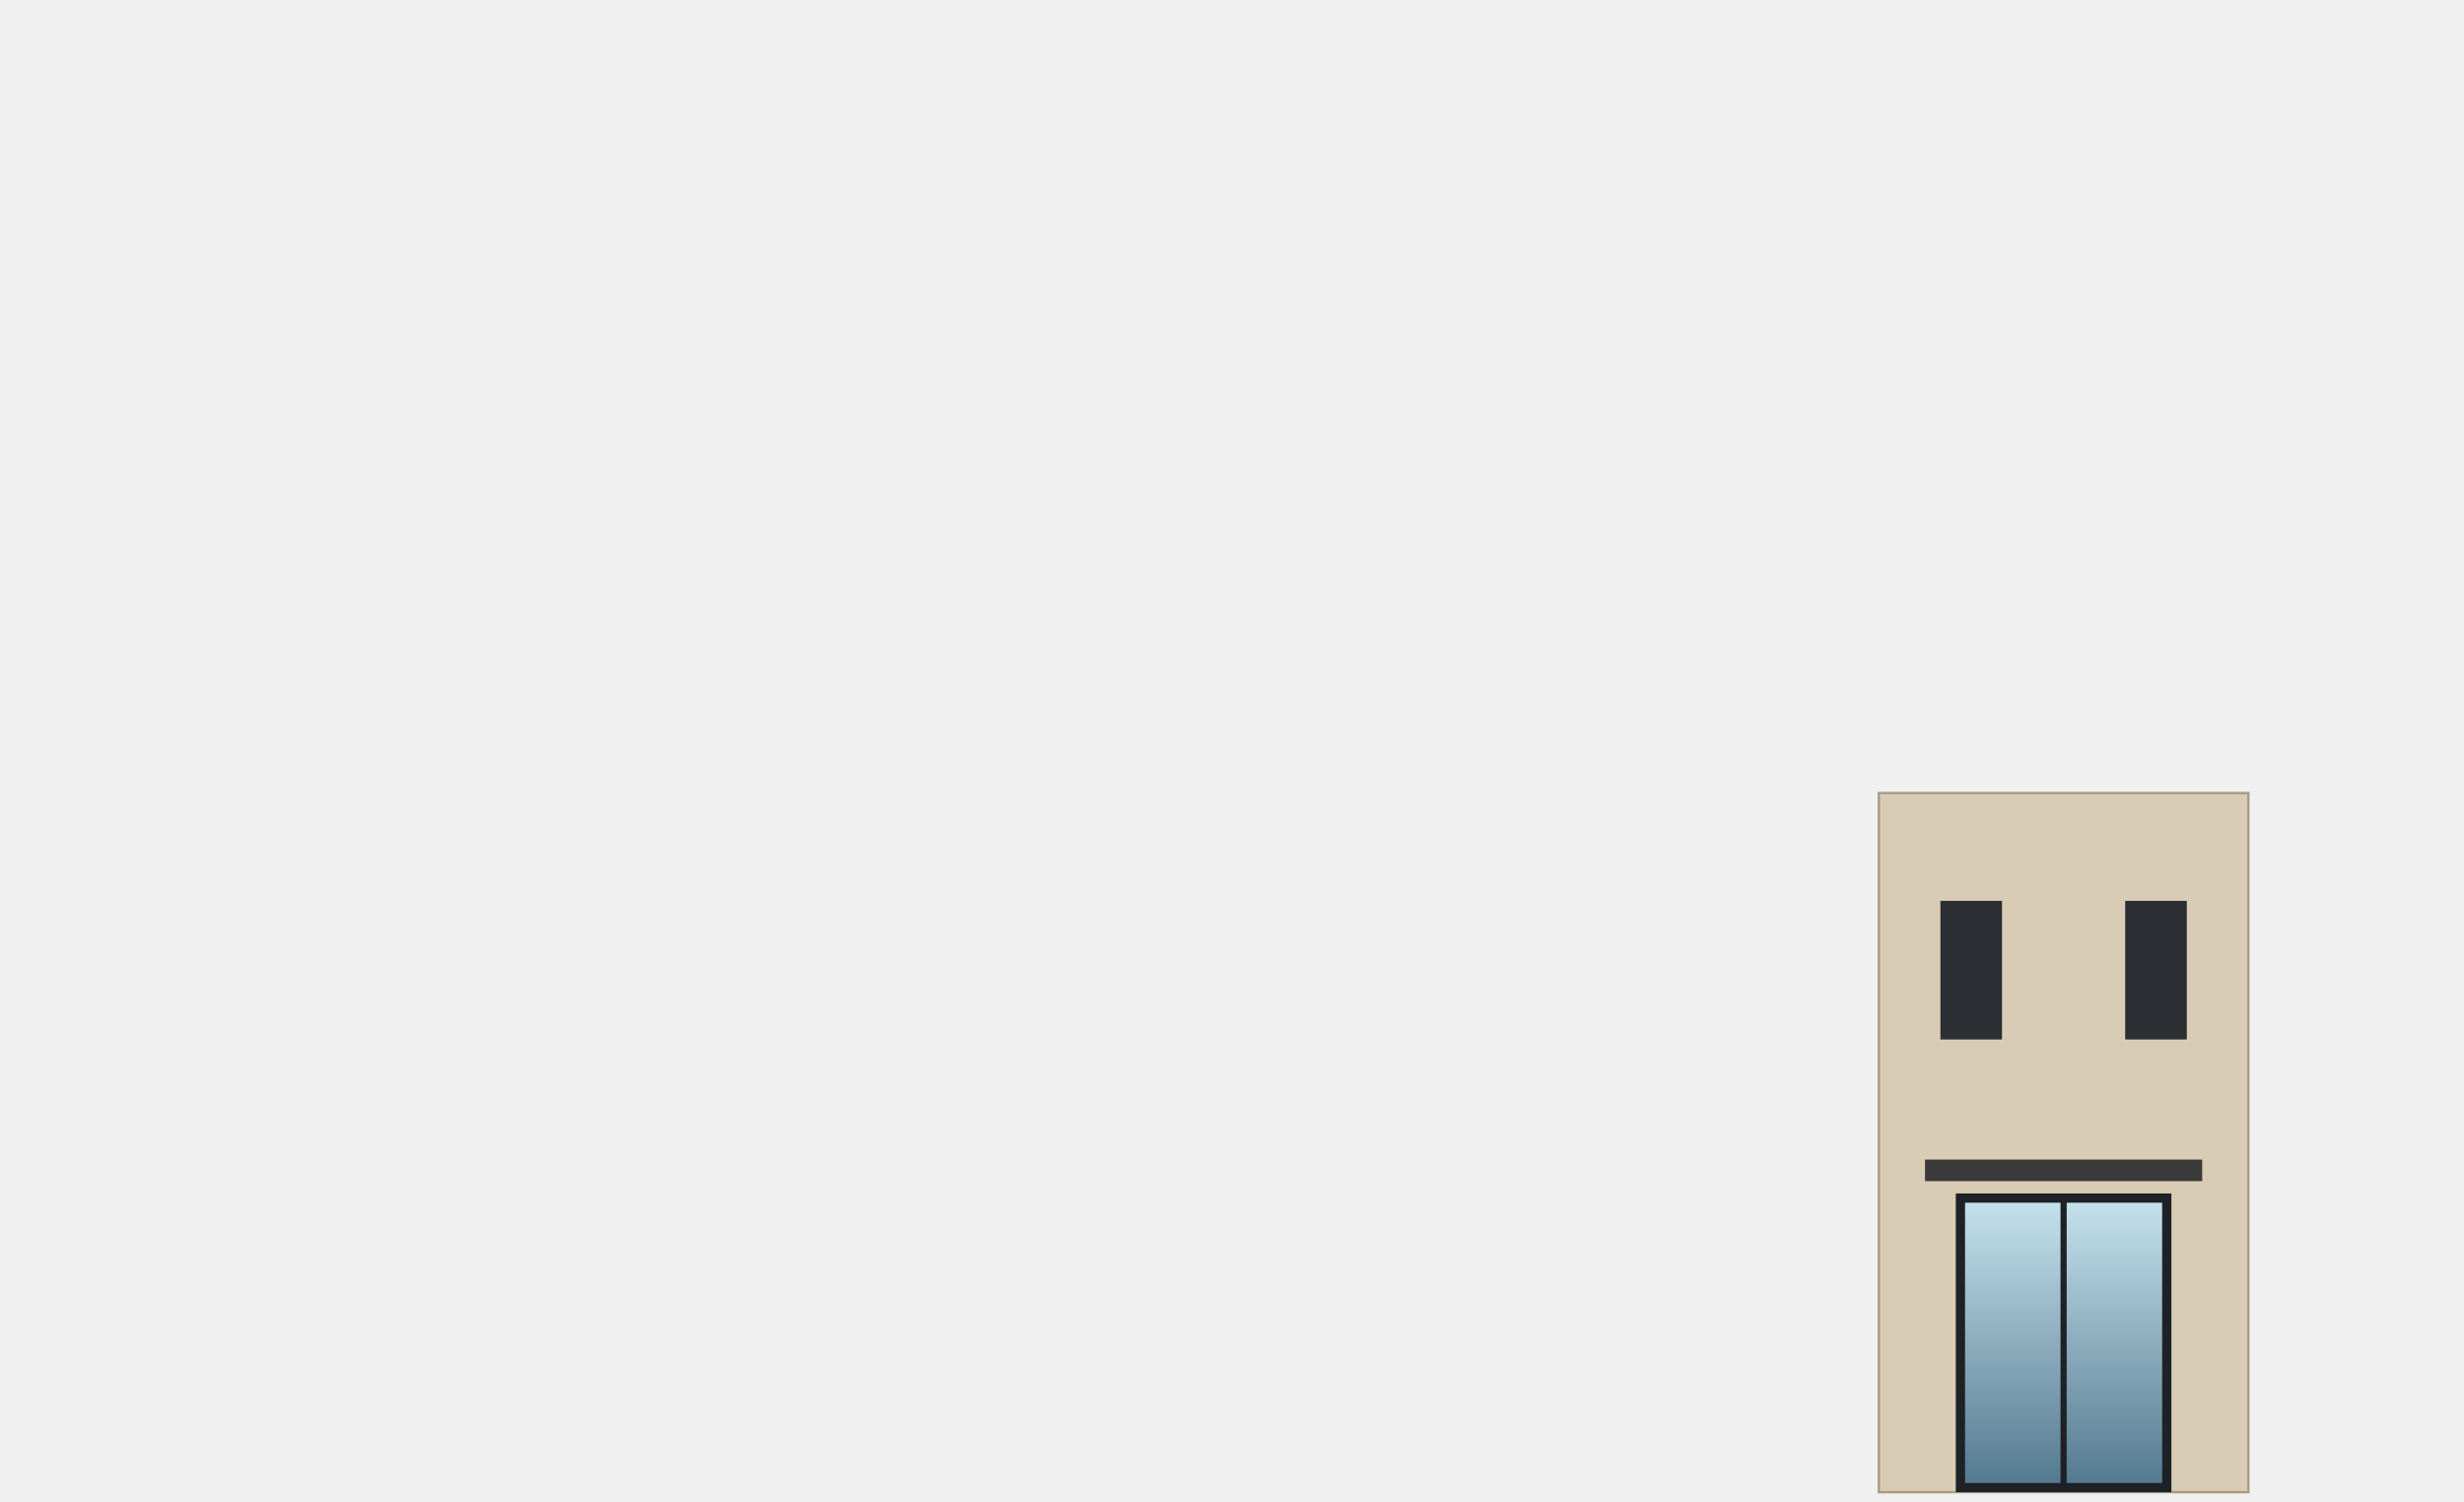
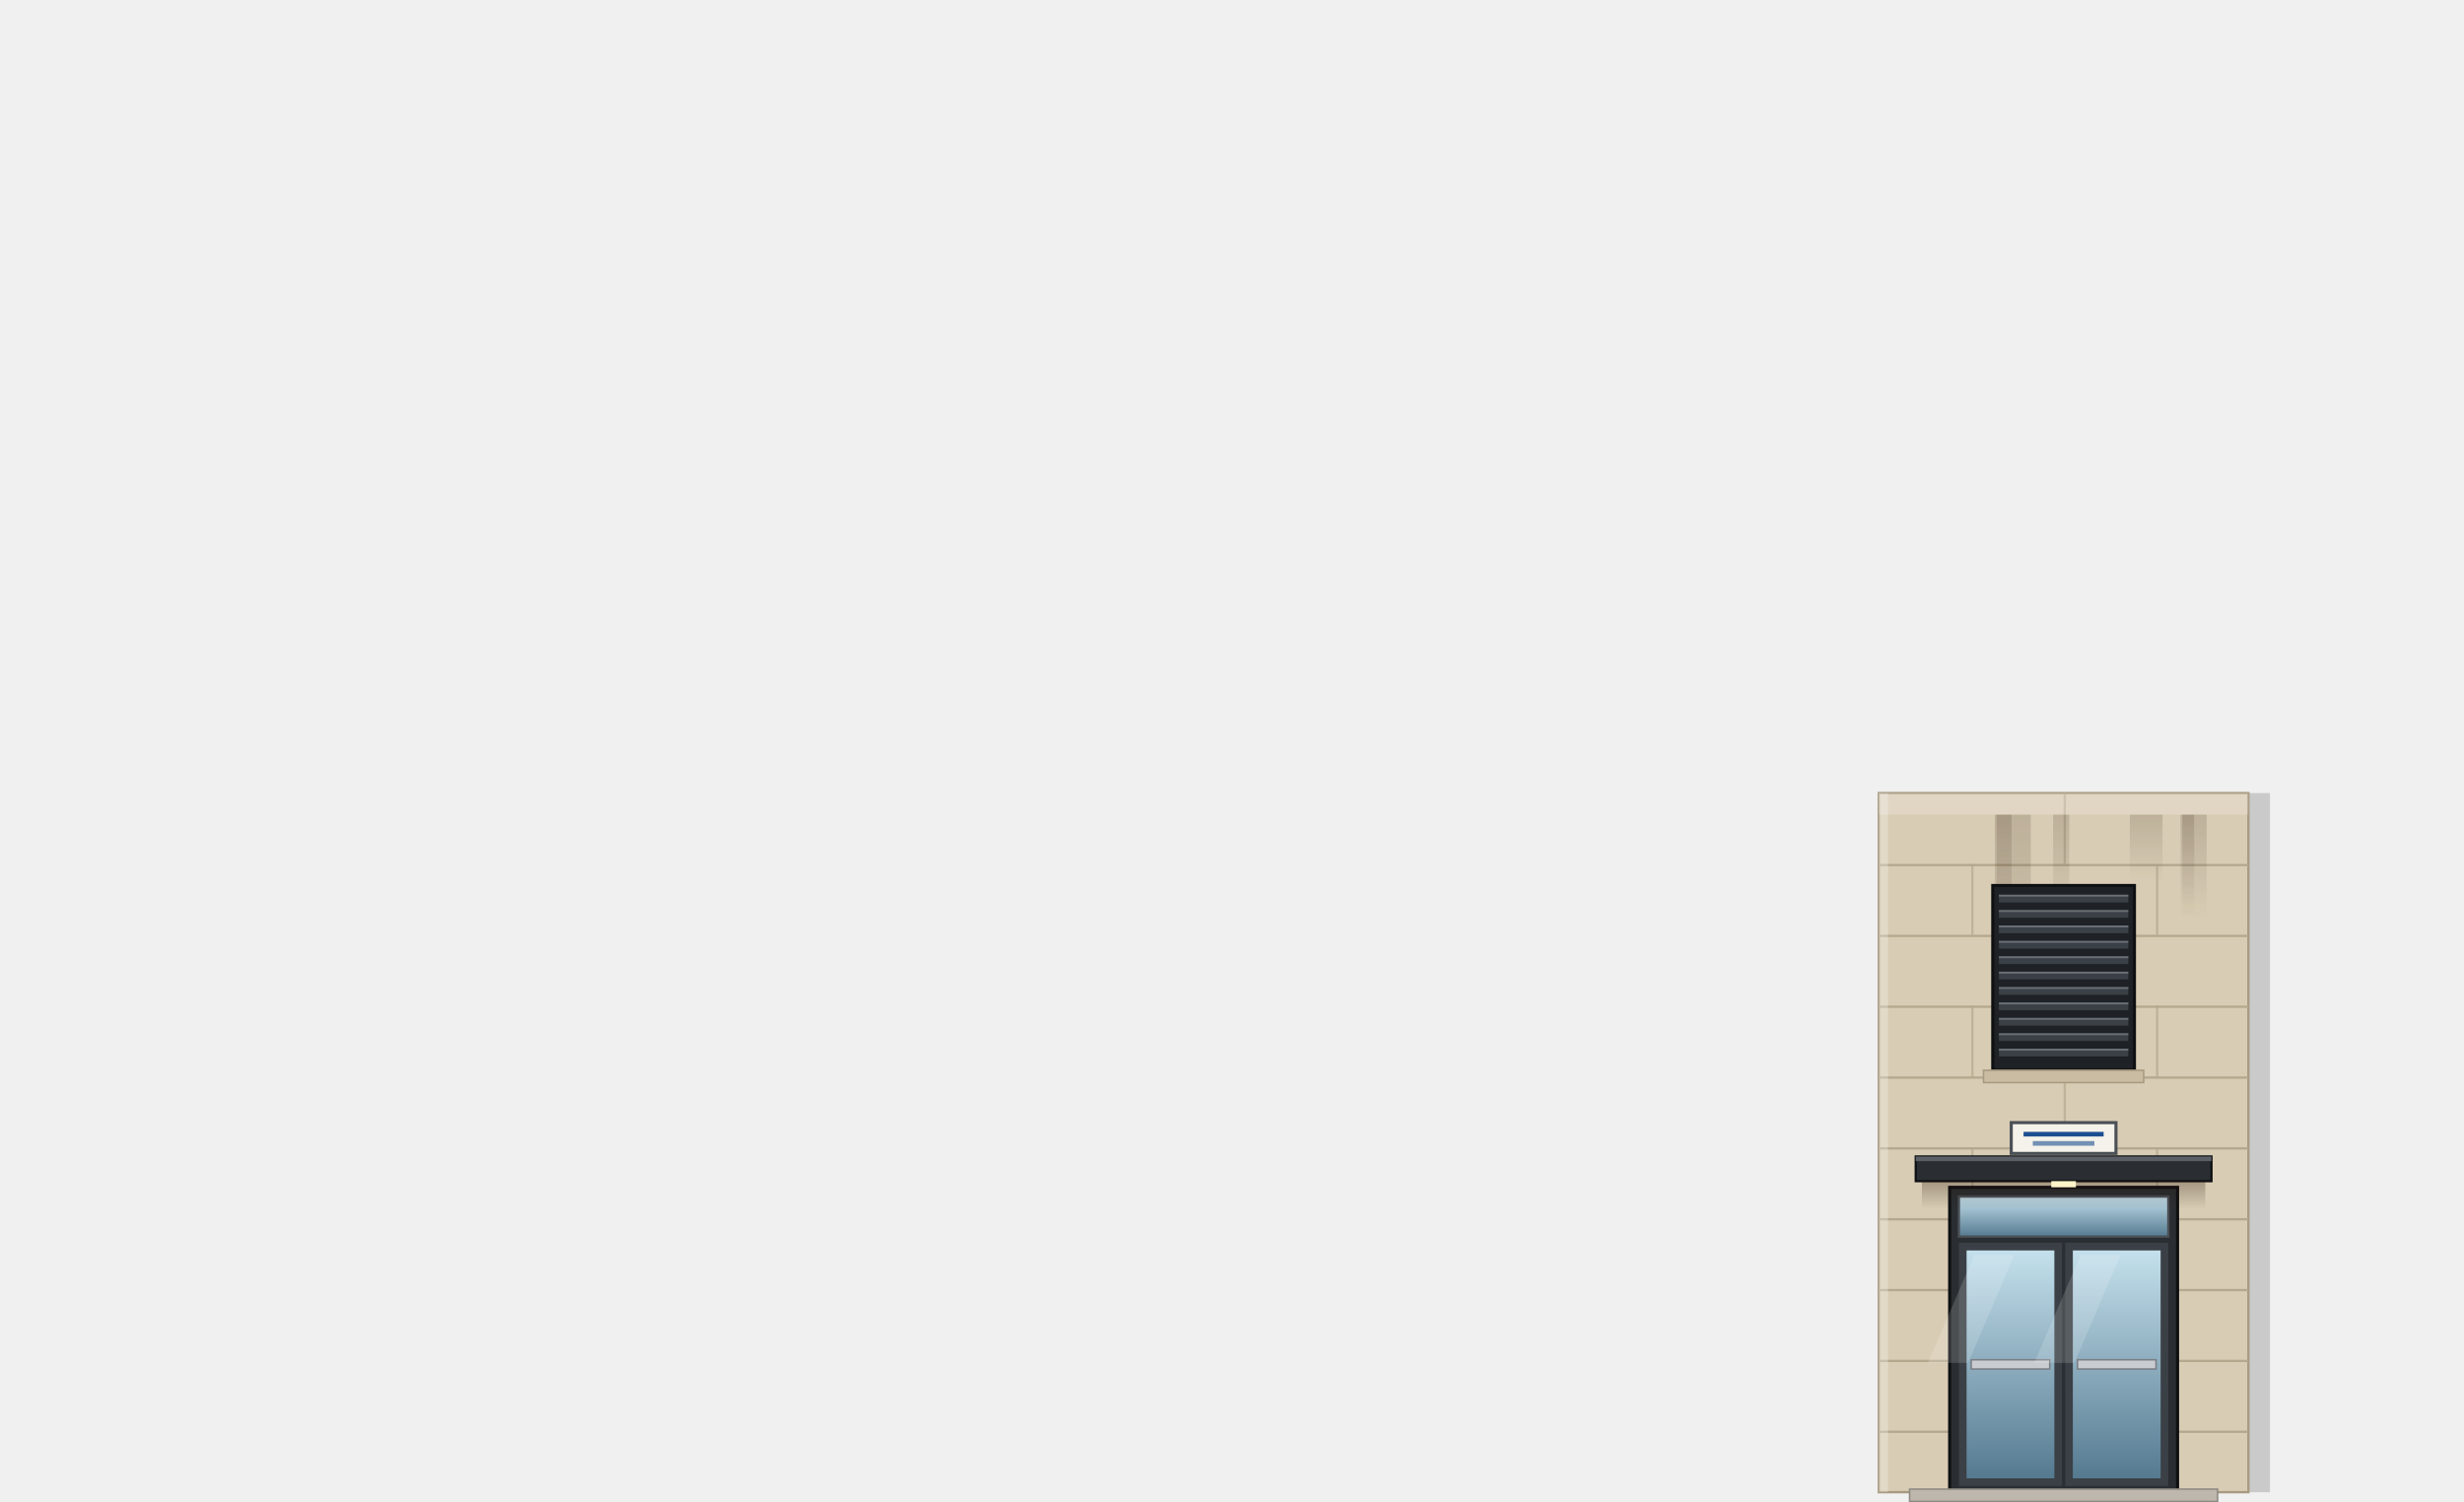
<svg xmlns="http://www.w3.org/2000/svg" width="1600.0" height="975.0" viewBox="0 0 1600.0 975.0">
  <defs>
    <linearGradient id="glass" x1="0" y1="0" x2="0" y2="1">
      <stop offset="0" stop-color="#C4E0EC" />
      <stop offset="1" stop-color="#557A90" />
    </linearGradient>
    <linearGradient id="shade" x1="0" y1="0" x2="0" y2="1">
      <stop offset="0" stop-color="#FFFFFF" stop-opacity="0.1" />
      <stop offset="1" stop-color="#000000" stop-opacity="0.16" />
    </linearGradient>
    <radialGradient id="glow">
      <stop offset="0" stop-color="#FFE9A8" stop-opacity="0.75" />
      <stop offset="1" stop-color="#FFE9A8" stop-opacity="0" />
    </radialGradient>
    <linearGradient id="warm" x1="0" y1="0" x2="0" y2="1">
      <stop offset="0" stop-color="#FFE7B5" />
      <stop offset="1" stop-color="#D98E4A" />
    </linearGradient>
    <linearGradient id="drop" x1="0" y1="0" x2="0" y2="1">
      <stop offset="0" stop-color="#2A1408" stop-opacity="0.3" />
      <stop offset="1" stop-color="#2A1408" stop-opacity="0" />
    </linearGradient>
    <linearGradient id="sun" x1="0" y1="0" x2="1" y2="0">
      <stop offset="0" stop-color="#FFE6B8" stop-opacity="0.14" />
      <stop offset="0.5" stop-color="#FFE6B8" stop-opacity="0" />
      <stop offset="1" stop-color="#1A0C14" stop-opacity="0.12" />
    </linearGradient>
    <radialGradient id="pumpkin_glow">
      <stop offset="0" stop-color="#FFB347" stop-opacity="0.6" />
      <stop offset="1" stop-color="#FFB347" stop-opacity="0" />
    </radialGradient>
  </defs>
+   <rect x="1460.0" y="515.0" width="14.0" height="454.0" fill="#000000" opacity="0.16" />
  <rect x="1220.0" y="515.0" width="240.0" height="454.0" fill="#D8CCB4" stroke="#A89A80" stroke-width="1.5" />
-   <rect x="1260.0" y="585.0" width="40.0" height="90.0" fill="#2B2E32" />
-   <rect x="1380.0" y="585.0" width="40.0" height="90.0" fill="#2B2E32" />
-   <rect x="1270.0" y="775.0" width="140.0" height="194.0" fill="#1E2226" />
-   <rect x="1276.0" y="781.0" width="62.0" height="182.0" fill="url(#glass)" />
-   <rect x="1342.0" y="781.0" width="62.0" height="182.0" fill="url(#glass)" />
-   <rect x="1250.0" y="753.0" width="180.0" height="14.0" fill="#3A3A3A" />
+   <rect x="1220.0" y="561.0" width="240.0" height="1.5" fill="#B5A88E" />
+   <rect x="1340.0" y="515.0" width="1.5" height="46.0" fill="#B5A88E" opacity="0.7" />
+   <rect x="1220.0" y="607.0" width="240.0" height="1.5" fill="#B5A88E" />
+   <rect x="1280.0" y="561.0" width="1.5" height="46.0" fill="#B5A88E" opacity="0.7" />
+   <rect x="1400.0" y="561.0" width="1.5" height="46.0" fill="#B5A88E" opacity="0.7" />
+   <rect x="1220.0" y="653.0" width="240.0" height="1.5" fill="#B5A88E" />
+   <rect x="1340.0" y="607.0" width="1.5" height="46.0" fill="#B5A88E" opacity="0.7" />
+   <rect x="1220.0" y="699.0" width="240.0" height="1.5" fill="#B5A88E" />
+   <rect x="1280.0" y="653.0" width="1.5" height="46.0" fill="#B5A88E" opacity="0.7" />
+   <rect x="1400.0" y="653.0" width="1.5" height="46.0" fill="#B5A88E" opacity="0.7" />
+   <rect x="1220.0" y="745.0" width="240.0" height="1.5" fill="#B5A88E" />
+   <rect x="1340.0" y="699.0" width="1.5" height="46.0" fill="#B5A88E" opacity="0.7" />
+   <rect x="1220.0" y="791.0" width="240.0" height="1.5" fill="#B5A88E" />
+   <rect x="1280.0" y="745.0" width="1.5" height="46.0" fill="#B5A88E" opacity="0.7" />
+   <rect x="1400.0" y="745.0" width="1.5" height="46.0" fill="#B5A88E" opacity="0.7" />
+   <rect x="1220.0" y="837.0" width="240.0" height="1.5" fill="#B5A88E" />
+   <rect x="1340.0" y="791.0" width="1.5" height="46.0" fill="#B5A88E" opacity="0.7" />
+   <rect x="1220.0" y="883.0" width="240.0" height="1.5" fill="#B5A88E" />
+   <rect x="1280.0" y="837.0" width="1.5" height="46.0" fill="#B5A88E" opacity="0.7" />
+   <rect x="1400.0" y="837.0" width="1.5" height="46.0" fill="#B5A88E" opacity="0.7" />
+   <rect x="1220.0" y="929.0" width="240.0" height="1.5" fill="#B5A88E" />
+   <rect x="1340.0" y="883.0" width="1.5" height="46.0" fill="#B5A88E" opacity="0.7" />
+   <rect x="1220.0" y="515.0" width="240.0" height="14.0" fill="#FFFFFF" opacity="0.2" />
+   <rect x="1220.0" y="515.0" width="6.0" height="454.0" fill="#FFFFFF" opacity="0.25" />
+   <rect x="1295.3" y="529.0" width="23.4" height="151.4" fill="url(#drop)" opacity="0.5" />
+   <rect x="1415.9" y="529.0" width="8.9" height="65.5" fill="url(#drop)" opacity="0.5" />
+   <rect x="1383.0" y="529.0" width="21.2" height="43.3" fill="url(#drop)" opacity="0.5" />
+   <rect x="1296.5" y="529.0" width="9.7" height="116.9" fill="url(#drop)" opacity="0.5" />
+   <rect x="1417.1" y="529.0" width="15.8" height="66.8" fill="url(#drop)" opacity="0.5" />
+   <rect x="1333.2" y="529.0" width="10.5" height="76.6" fill="url(#drop)" opacity="0.5" />
+   <rect x="1294.0" y="575.0" width="92.0" height="120.0" fill="#1E2226" stroke="#0E1012" stroke-width="2.0" />
+   <rect x="1298.0" y="581.0" width="84.0" height="5.0" fill="#3A4046" />
+   <rect x="1298.0" y="581.0" width="84.0" height="1.2" fill="#6A7076" />
+   <rect x="1298.0" y="591.0" width="84.0" height="5.0" fill="#3A4046" />
+   <rect x="1298.0" y="591.0" width="84.0" height="1.2" fill="#6A7076" />
+   <rect x="1298.0" y="601.0" width="84.0" height="5.0" fill="#3A4046" />
+   <rect x="1298.0" y="601.0" width="84.0" height="1.2" fill="#6A7076" />
+   <rect x="1298.0" y="611.0" width="84.0" height="5.0" fill="#3A4046" />
+   <rect x="1298.0" y="611.0" width="84.0" height="1.2" fill="#6A7076" />
+   <rect x="1298.0" y="621.0" width="84.0" height="5.0" fill="#3A4046" />
+   <rect x="1298.0" y="621.0" width="84.0" height="1.2" fill="#6A7076" />
+   <rect x="1298.0" y="631.0" width="84.0" height="5.0" fill="#3A4046" />
+   <rect x="1298.0" y="631.0" width="84.0" height="1.2" fill="#6A7076" />
+   <rect x="1298.0" y="641.0" width="84.0" height="5.0" fill="#3A4046" />
+   <rect x="1298.0" y="641.0" width="84.0" height="1.2" fill="#6A7076" />
+   <rect x="1298.0" y="651.0" width="84.0" height="5.0" fill="#3A4046" />
+   <rect x="1298.0" y="651.0" width="84.0" height="1.2" fill="#6A7076" />
+   <rect x="1298.0" y="661.0" width="84.0" height="5.0" fill="#3A4046" />
+   <rect x="1298.0" y="661.0" width="84.0" height="1.2" fill="#6A7076" />
+   <rect x="1298.0" y="671.0" width="84.0" height="5.0" fill="#3A4046" />
+   <rect x="1298.0" y="671.0" width="84.0" height="1.2" fill="#6A7076" />
+   <rect x="1298.0" y="681.0" width="84.0" height="5.0" fill="#3A4046" />
+   <rect x="1298.0" y="681.0" width="84.0" height="1.2" fill="#6A7076" />
+   <rect x="1288.0" y="695.0" width="104.0" height="8.0" fill="#C9BCA2" stroke="#A89A80" stroke-width="1.0" />
+   <rect x="1266.0" y="771.0" width="148.0" height="198.0" fill="#2A2E32" stroke="#0E1012" stroke-width="2.0" />
+   <rect x="1272.0" y="777.0" width="136.0" height="26.0" fill="url(#glass)" stroke="#4A5056" stroke-width="1.5" />
+   <rect x="1272.0" y="807.0" width="67.0" height="158.0" fill="#3A4046" />
+   <rect x="1277.0" y="812.0" width="57.0" height="148.0" fill="url(#glass)" />
+   <path d="M1282.0 815.0 l26 0 l-30 70 l-26 0 z" fill="#FFFFFF" opacity="0.16" />
+   <rect x="1280.0" y="883.0" width="51.0" height="6.0" fill="#C9CCD0" stroke="#7A7E84" stroke-width="1.0" />
+   <rect x="1341.0" y="807.0" width="67.0" height="158.0" fill="#3A4046" />
+   <rect x="1346.0" y="812.0" width="57.0" height="148.0" fill="url(#glass)" />
+   <path d="M1351.0 815.0 l26 0 l-30 70 l-26 0 z" fill="#FFFFFF" opacity="0.16" />
+   <rect x="1349.0" y="883.0" width="51.0" height="6.0" fill="#C9CCD0" stroke="#7A7E84" stroke-width="1.0" />
+   <rect x="1306.0" y="729.0" width="68.0" height="20.0" fill="#F4F2EA" stroke="#4A5056" stroke-width="2.0" />
+   <rect x="1314.0" y="735.0" width="52.0" height="3.0" fill="#1D4F91" />
+   <rect x="1320.0" y="741.0" width="40.0" height="3.0" fill="#1D4F91" opacity="0.6" />
+   <rect x="1244.0" y="751.0" width="192.0" height="16.0" fill="#2A2E32" stroke="#0E1012" stroke-width="1.5" />
+   <rect x="1244.0" y="751.0" width="192.0" height="3.0" fill="#5A6066" />
+   <rect x="1248.0" y="767.0" width="184.0" height="18.0" fill="url(#drop)" />
+   <rect x="1332.0" y="767.0" width="16.0" height="4.0" fill="#FFF4C8" />
+   <rect x="1240.0" y="967.0" width="200.0" height="8.0" fill="#BDB7AD" stroke="#8E8A82" stroke-width="1.0" />
</svg>
